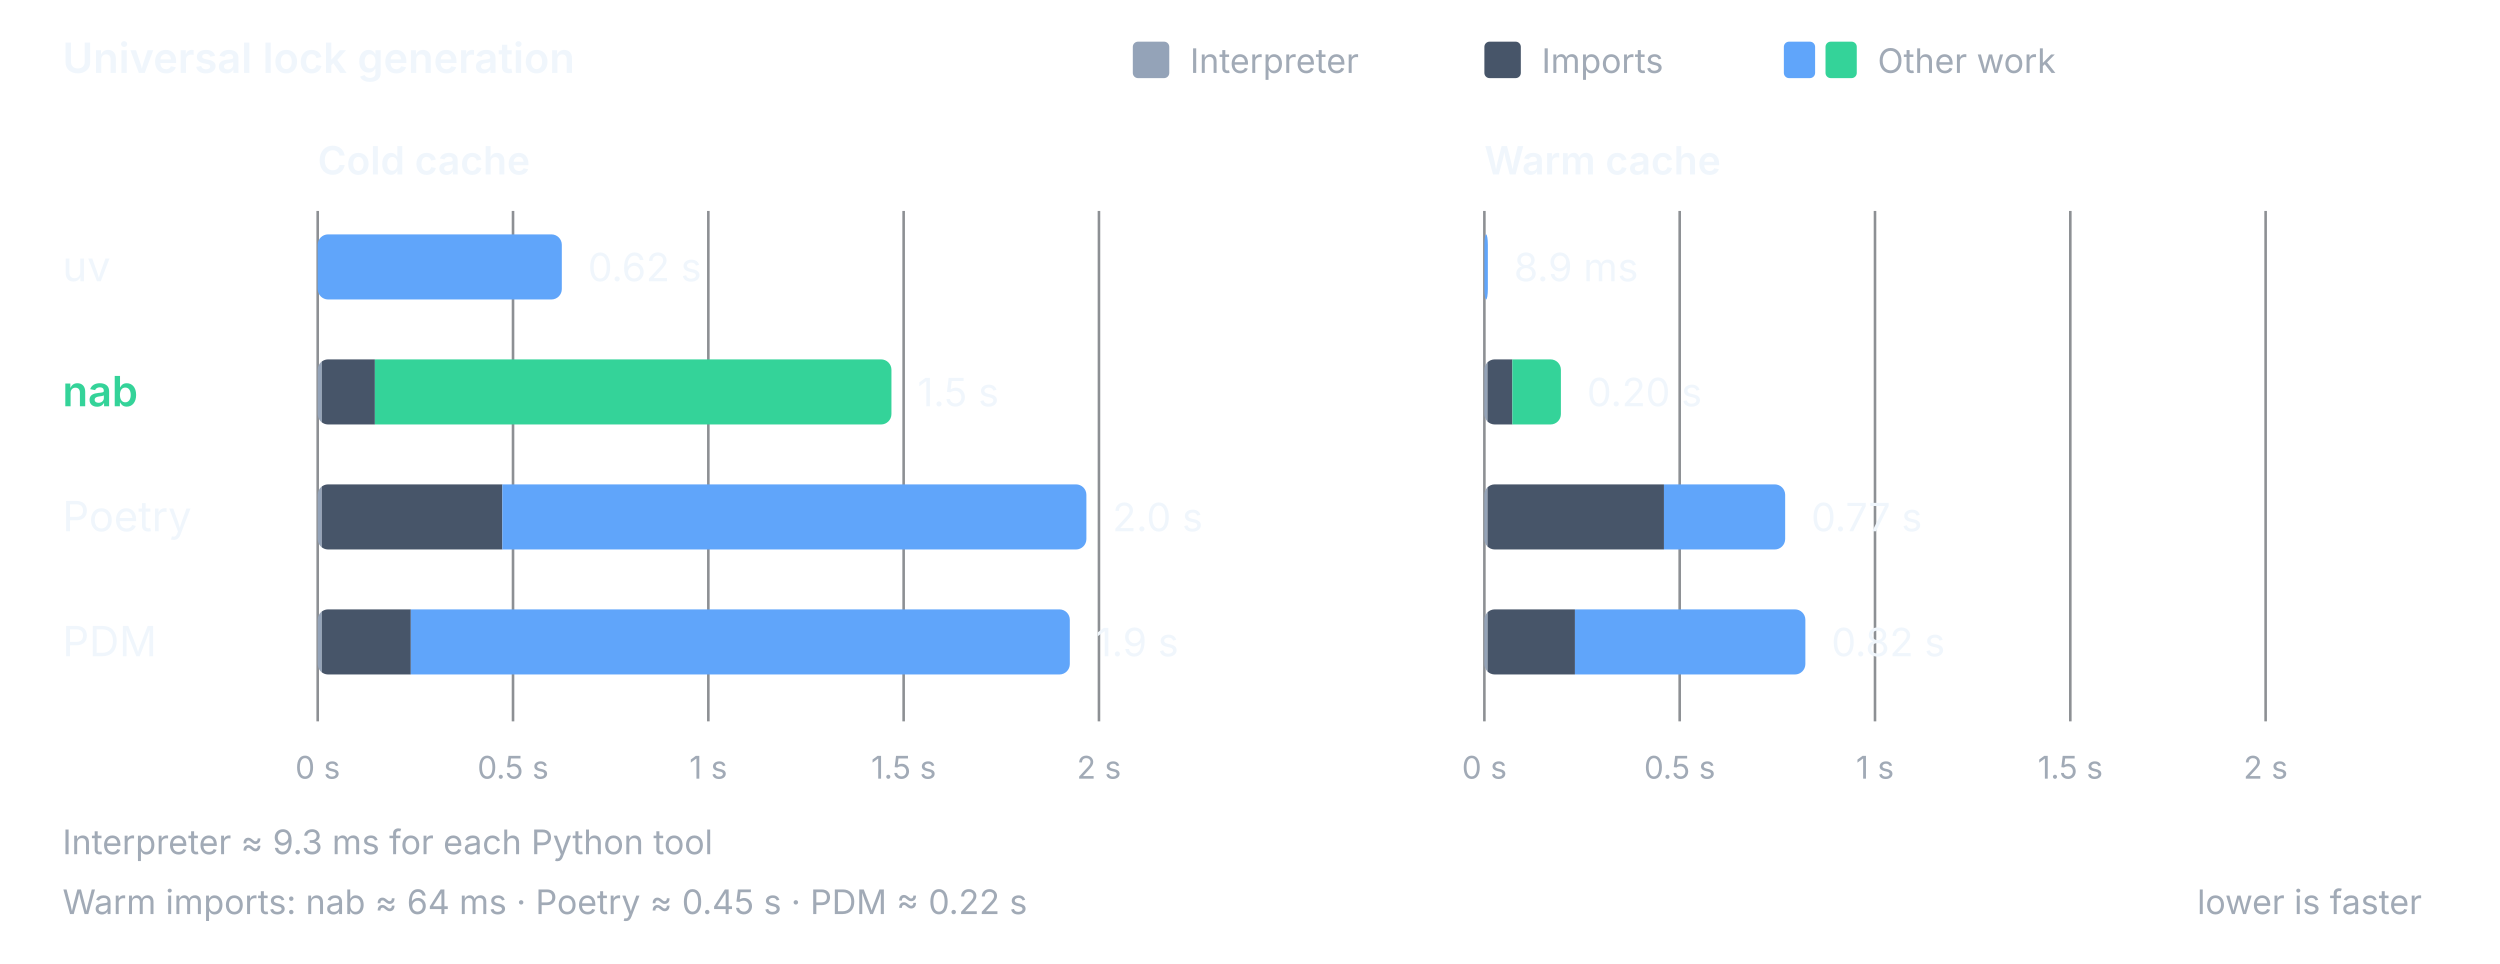
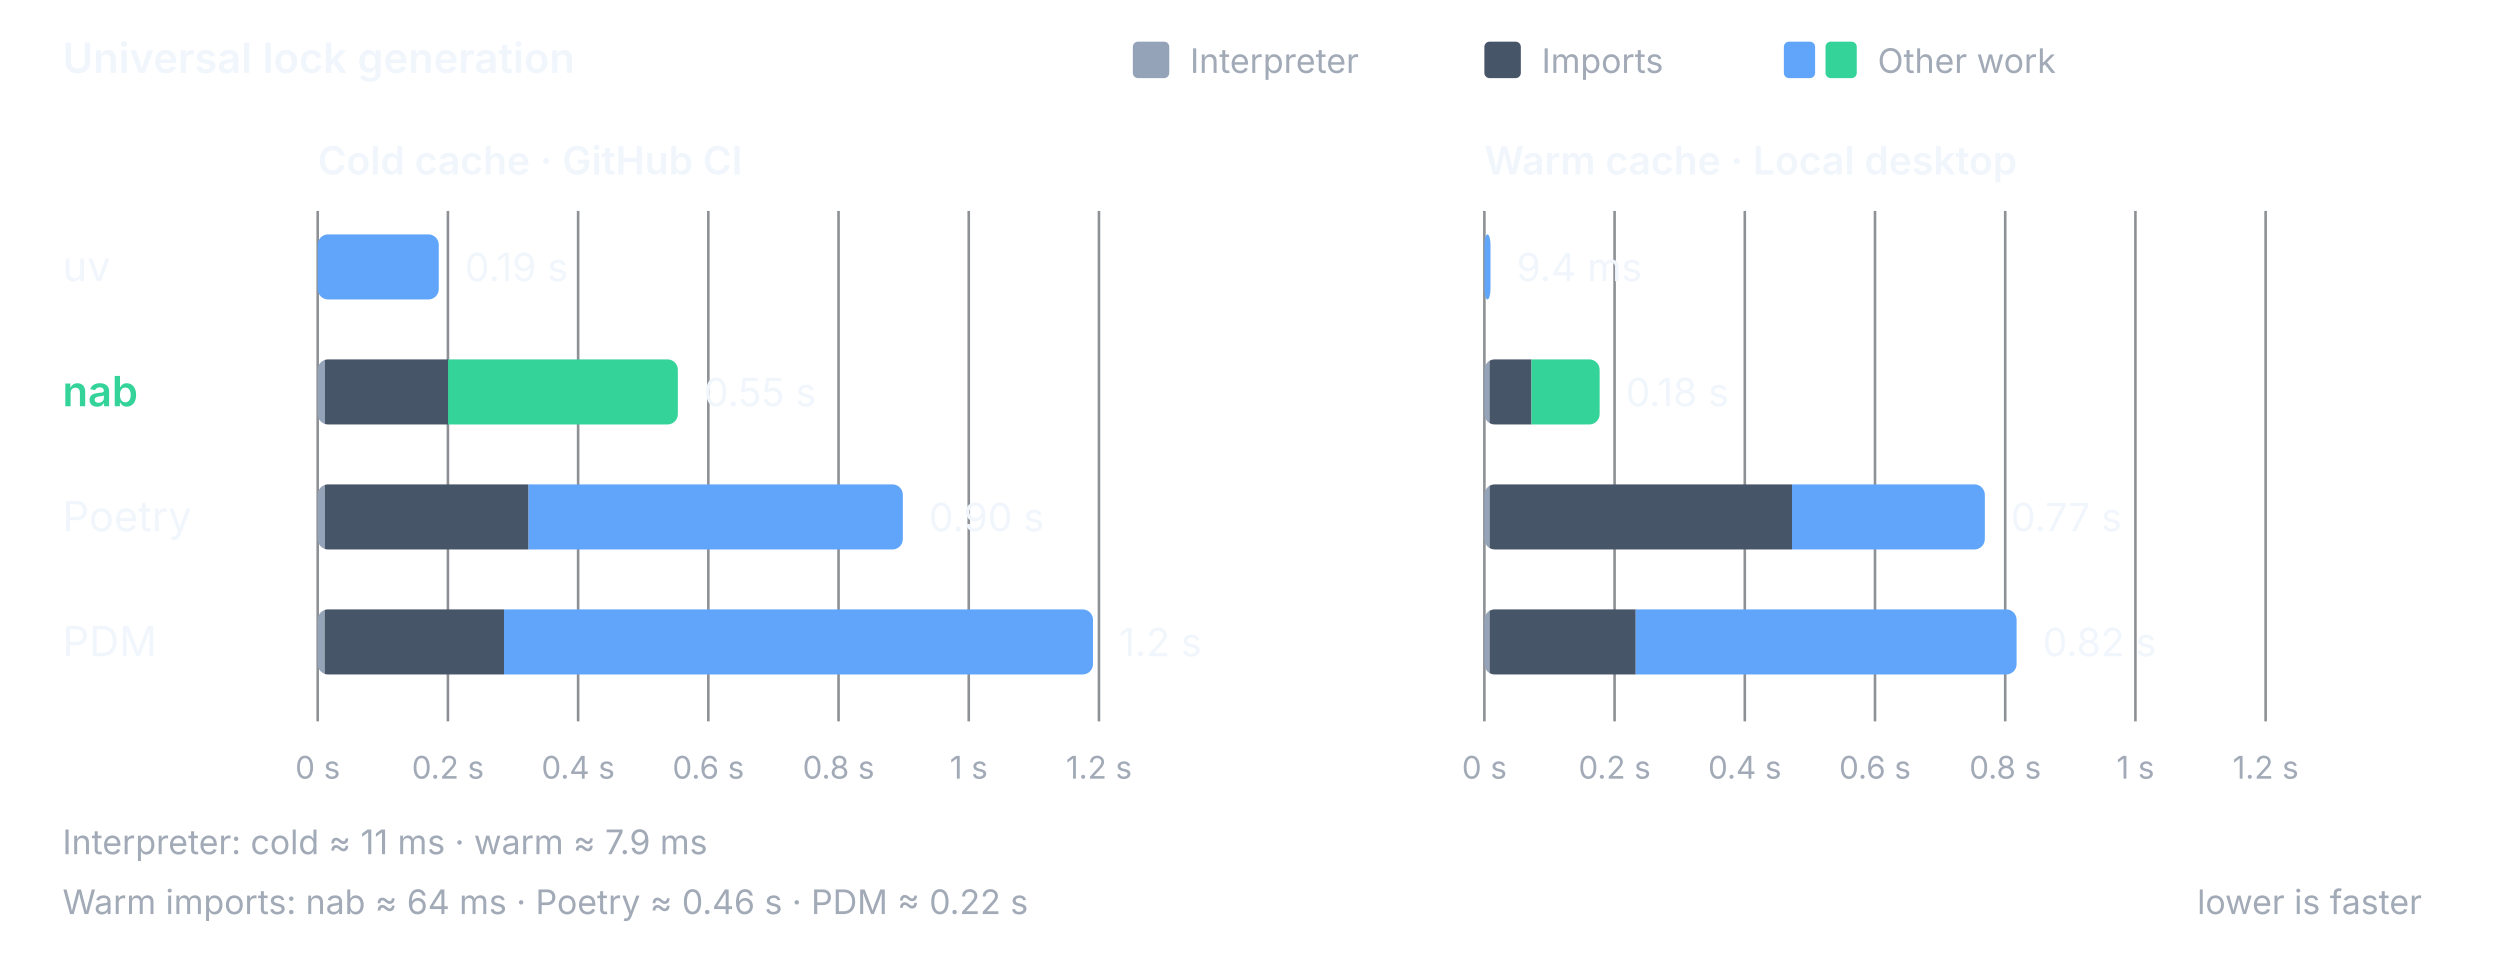
<svg xmlns="http://www.w3.org/2000/svg" width="960" height="370" viewBox="0 0 960 370" role="img" aria-labelledby="title desc">
  <g font-family="-apple-system, BlinkMacSystemFont, Segoe UI, sans-serif">
    <text x="24" y="28" fill="#f0f6fc" font-size="16" font-weight="600">Universal lock generation</text>
    <rect x="435" y="16" width="14" height="14" rx="2" fill="#94a3b8" />
    <text x="457" y="28" fill="#a1aab6" font-size="13">Interpreter</text>
    <rect x="570" y="16" width="14" height="14" rx="2" fill="#475569" />
    <text x="592" y="28" fill="#a1aab6" font-size="13">Imports</text>
    <rect x="685" y="16" width="12" height="14" rx="2" fill="#60a5fa" />
    <rect x="701" y="16" width="12" height="14" rx="2" fill="#34d399" />
    <text x="721" y="28" fill="#a1aab6" font-size="13">Other work</text>
-     <text x="122" y="67" fill="#f0f6fc" font-size="15" font-weight="600">Cold cache</text>
+     <text x="122" y="67" fill="#f0f6fc" font-size="15" font-weight="600">Cold cache · GitHub CI</text>
    <path d="M122.000 81V277" stroke="#30363d" stroke-opacity="0.55" />
    <text x="122.000" y="299" fill="#a1aab6" font-size="12" text-anchor="middle">0 s</text>
-     <path d="M197.000 81V277" stroke="#30363d" stroke-opacity="0.55" />
-     <text x="197.000" y="299" fill="#a1aab6" font-size="12" text-anchor="middle">0.5 s</text>
+     <path d="M172.000 81V277" stroke="#30363d" stroke-opacity="0.55" />
+     <text x="172.000" y="299" fill="#a1aab6" font-size="12" text-anchor="middle">0.2 s</text>
+     <path d="M222.000 81V277" stroke="#30363d" stroke-opacity="0.55" />
+     <text x="222.000" y="299" fill="#a1aab6" font-size="12" text-anchor="middle">0.4 s</text>
    <path d="M272.000 81V277" stroke="#30363d" stroke-opacity="0.55" />
-     <text x="272.000" y="299" fill="#a1aab6" font-size="12" text-anchor="middle">1 s</text>
-     <path d="M347.000 81V277" stroke="#30363d" stroke-opacity="0.55" />
-     <text x="347.000" y="299" fill="#a1aab6" font-size="12" text-anchor="middle">1.5 s</text>
+     <text x="272.000" y="299" fill="#a1aab6" font-size="12" text-anchor="middle">0.6 s</text>
+     <path d="M322.000 81V277" stroke="#30363d" stroke-opacity="0.55" />
+     <text x="322.000" y="299" fill="#a1aab6" font-size="12" text-anchor="middle">0.8 s</text>
+     <path d="M372.000 81V277" stroke="#30363d" stroke-opacity="0.55" />
+     <text x="372.000" y="299" fill="#a1aab6" font-size="12" text-anchor="middle">1 s</text>
    <path d="M422.000 81V277" stroke="#30363d" stroke-opacity="0.55" />
-     <text x="422.000" y="299" fill="#a1aab6" font-size="12" text-anchor="middle">2 s</text>
+     <text x="422.000" y="299" fill="#a1aab6" font-size="12" text-anchor="middle">1.2 s</text>
    <clipPath id="cold-uv">
-       <rect x="122" y="90" width="93.739" height="25" rx="4" />
+       <rect x="122" y="90" width="46.487" height="25" rx="4" />
    </clipPath>
    <g clip-path="url(#cold-uv)">
      <rect x="122" y="90" width="0.000" height="25" fill="#94a3b8" />
      <rect x="122.000" y="90" width="0.000" height="25" fill="#475569" />
-       <rect x="122.000" y="90" width="93.739" height="25" fill="#60a5fa" />
+       <rect x="122.000" y="90" width="46.487" height="25" fill="#60a5fa" />
    </g>
-     <text x="225.739" y="108" fill="#f0f6fc" font-size="15">0.62 s</text>
+     <text x="178.487" y="108" fill="#f0f6fc" font-size="15">0.19 s</text>
    <clipPath id="cold-nab">
-       <rect x="122" y="138" width="220.314" height="25" rx="4" />
+       <rect x="122" y="138" width="138.296" height="25" rx="4" />
    </clipPath>
    <g clip-path="url(#cold-nab)">
-       <rect x="122" y="138" width="1.566" height="25" fill="#94a3b8" />
-       <rect x="123.566" y="138" width="20.387" height="25" fill="#475569" />
-       <rect x="143.953" y="138" width="198.361" height="25" fill="#34d399" />
+       <rect x="122" y="138" width="2.799" height="25" fill="#94a3b8" />
+       <rect x="124.799" y="138" width="47.283" height="25" fill="#475569" />
+       <rect x="172.082" y="138" width="88.213" height="25" fill="#34d399" />
    </g>
-     <text x="352.314" y="156" fill="#f0f6fc" font-size="15">1.5 s</text>
+     <text x="270.296" y="156" fill="#f0f6fc" font-size="15">0.55 s</text>
    <clipPath id="cold-poetry">
-       <rect x="122" y="186" width="295.173" height="25" rx="4" />
+       <rect x="122" y="186" width="224.693" height="25" rx="4" />
    </clipPath>
    <g clip-path="url(#cold-poetry)">
-       <rect x="122" y="186" width="1.567" height="25" fill="#94a3b8" />
-       <rect x="123.567" y="186" width="69.339" height="25" fill="#475569" />
-       <rect x="192.906" y="186" width="224.268" height="25" fill="#60a5fa" />
+       <rect x="122" y="186" width="2.699" height="25" fill="#94a3b8" />
+       <rect x="124.699" y="186" width="78.276" height="25" fill="#475569" />
+       <rect x="202.975" y="186" width="143.718" height="25" fill="#60a5fa" />
    </g>
-     <text x="427.173" y="204" fill="#f0f6fc" font-size="15">2.0 s</text>
+     <text x="356.693" y="204" fill="#f0f6fc" font-size="15">0.90 s</text>
    <clipPath id="cold-pdm">
-       <rect x="122" y="234" width="288.812" height="25" rx="4" />
+       <rect x="122" y="234" width="297.722" height="25" rx="4" />
    </clipPath>
    <g clip-path="url(#cold-pdm)">
-       <rect x="122" y="234" width="1.566" height="25" fill="#94a3b8" />
-       <rect x="123.566" y="234" width="34.192" height="25" fill="#475569" />
-       <rect x="157.758" y="234" width="253.054" height="25" fill="#60a5fa" />
+       <rect x="122" y="234" width="2.663" height="25" fill="#94a3b8" />
+       <rect x="124.663" y="234" width="68.878" height="25" fill="#475569" />
+       <rect x="193.541" y="234" width="226.181" height="25" fill="#60a5fa" />
    </g>
-     <text x="420.812" y="252" fill="#f0f6fc" font-size="15">1.9 s</text>
-     <text x="570" y="67" fill="#f0f6fc" font-size="15" font-weight="600">Warm cache</text>
+     <text x="429.722" y="252" fill="#f0f6fc" font-size="15">1.2 s</text>
+     <text x="570" y="67" fill="#f0f6fc" font-size="15" font-weight="600">Warm cache · Local desktop</text>
    <path d="M570.000 81V277" stroke="#30363d" stroke-opacity="0.55" />
    <text x="570.000" y="299" fill="#a1aab6" font-size="12" text-anchor="middle">0 s</text>
-     <path d="M645.000 81V277" stroke="#30363d" stroke-opacity="0.55" />
-     <text x="645.000" y="299" fill="#a1aab6" font-size="12" text-anchor="middle">0.5 s</text>
+     <path d="M620.000 81V277" stroke="#30363d" stroke-opacity="0.55" />
+     <text x="620.000" y="299" fill="#a1aab6" font-size="12" text-anchor="middle">0.2 s</text>
+     <path d="M670.000 81V277" stroke="#30363d" stroke-opacity="0.55" />
+     <text x="670.000" y="299" fill="#a1aab6" font-size="12" text-anchor="middle">0.4 s</text>
    <path d="M720.000 81V277" stroke="#30363d" stroke-opacity="0.55" />
-     <text x="720.000" y="299" fill="#a1aab6" font-size="12" text-anchor="middle">1 s</text>
-     <path d="M795.000 81V277" stroke="#30363d" stroke-opacity="0.55" />
-     <text x="795.000" y="299" fill="#a1aab6" font-size="12" text-anchor="middle">1.5 s</text>
+     <text x="720.000" y="299" fill="#a1aab6" font-size="12" text-anchor="middle">0.6 s</text>
+     <path d="M770.000 81V277" stroke="#30363d" stroke-opacity="0.55" />
+     <text x="770.000" y="299" fill="#a1aab6" font-size="12" text-anchor="middle">0.8 s</text>
+     <path d="M820.000 81V277" stroke="#30363d" stroke-opacity="0.55" />
+     <text x="820.000" y="299" fill="#a1aab6" font-size="12" text-anchor="middle">1 s</text>
    <path d="M870.000 81V277" stroke="#30363d" stroke-opacity="0.55" />
-     <text x="870.000" y="299" fill="#a1aab6" font-size="12" text-anchor="middle">2 s</text>
+     <text x="870.000" y="299" fill="#a1aab6" font-size="12" text-anchor="middle">1.2 s</text>
    <clipPath id="warm-uv">
-       <rect x="570" y="90" width="1.338" height="25" rx="4" />
+       <rect x="570" y="90" width="2.351" height="25" rx="4" />
    </clipPath>
    <g clip-path="url(#warm-uv)">
      <rect x="570" y="90" width="0.000" height="25" fill="#94a3b8" />
      <rect x="570.000" y="90" width="0.000" height="25" fill="#475569" />
-       <rect x="570.000" y="90" width="1.338" height="25" fill="#60a5fa" />
+       <rect x="570.000" y="90" width="2.351" height="25" fill="#60a5fa" />
    </g>
-     <text x="581.338" y="108" fill="#f0f6fc" font-size="15">8.9 ms</text>
+     <text x="582.351" y="108" fill="#f0f6fc" font-size="15">9.4 ms</text>
    <clipPath id="warm-nab">
-       <rect x="570" y="138" width="29.386" height="25" rx="4" />
+       <rect x="570" y="138" width="44.263" height="25" rx="4" />
    </clipPath>
    <g clip-path="url(#warm-nab)">
-       <rect x="570" y="138" width="1.174" height="25" fill="#94a3b8" />
-       <rect x="571.174" y="138" width="9.574" height="25" fill="#475569" />
-       <rect x="580.748" y="138" width="18.639" height="25" fill="#34d399" />
+       <rect x="570" y="138" width="1.968" height="25" fill="#94a3b8" />
+       <rect x="571.968" y="138" width="16.122" height="25" fill="#475569" />
+       <rect x="588.090" y="138" width="26.174" height="25" fill="#34d399" />
    </g>
-     <text x="609.386" y="156" fill="#f0f6fc" font-size="15">0.20 s</text>
+     <text x="624.263" y="156" fill="#f0f6fc" font-size="15">0.18 s</text>
    <clipPath id="warm-poetry">
-       <rect x="570" y="186" width="115.501" height="25" rx="4" />
+       <rect x="570" y="186" width="192.175" height="25" rx="4" />
    </clipPath>
    <g clip-path="url(#warm-poetry)">
-       <rect x="570" y="186" width="1.186" height="25" fill="#94a3b8" />
-       <rect x="571.186" y="186" width="67.774" height="25" fill="#475569" />
-       <rect x="638.960" y="186" width="46.541" height="25" fill="#60a5fa" />
+       <rect x="570" y="186" width="1.991" height="25" fill="#94a3b8" />
+       <rect x="571.991" y="186" width="116.137" height="25" fill="#475569" />
+       <rect x="688.128" y="186" width="74.047" height="25" fill="#60a5fa" />
    </g>
-     <text x="695.501" y="204" fill="#f0f6fc" font-size="15">0.77 s</text>
+     <text x="772.175" y="204" fill="#f0f6fc" font-size="15">0.77 s</text>
    <clipPath id="warm-pdm">
-       <rect x="570" y="234" width="123.260" height="25" rx="4" />
+       <rect x="570" y="234" width="204.375" height="25" rx="4" />
    </clipPath>
    <g clip-path="url(#warm-pdm)">
-       <rect x="570" y="234" width="1.218" height="25" fill="#94a3b8" />
-       <rect x="571.218" y="234" width="33.559" height="25" fill="#475569" />
-       <rect x="604.776" y="234" width="88.484" height="25" fill="#60a5fa" />
+       <rect x="570" y="234" width="1.985" height="25" fill="#94a3b8" />
+       <rect x="571.985" y="234" width="56.132" height="25" fill="#475569" />
+       <rect x="628.117" y="234" width="146.258" height="25" fill="#60a5fa" />
    </g>
-     <text x="703.260" y="252" fill="#f0f6fc" font-size="15">0.82 s</text>
+     <text x="784.375" y="252" fill="#f0f6fc" font-size="15">0.82 s</text>
    <text x="24" y="108" fill="#f0f6fc" font-size="16" font-weight="400">uv</text>
    <text x="24" y="156" fill="#34d399" font-size="16" font-weight="600">nab</text>
    <text x="24" y="204" fill="#f0f6fc" font-size="16" font-weight="400">Poetry</text>
    <text x="24" y="252" fill="#f0f6fc" font-size="16" font-weight="400">PDM</text>
-     <text x="24" y="328" fill="#a1aab6" font-size="13">Interpreter ≈ 9.3 ms for each Python tool</text>
-     <text x="24" y="351" fill="#a1aab6" font-size="13">Warm imports: nab ≈ 64 ms · Poetry ≈ 0.45 s · PDM ≈ 0.22 s</text>
+     <text x="24" y="328" fill="#a1aab6" font-size="13">Interpreter: cold ≈ 11 ms · warm ≈ 7.9 ms</text>
+     <text x="24" y="351" fill="#a1aab6" font-size="13">Warm imports: nab ≈ 64 ms · Poetry ≈ 0.46 s · PDM ≈ 0.22 s</text>
    <text x="930" y="351" text-anchor="end" fill="#a1aab6" font-size="13">lower is faster</text>
  </g>
</svg>
